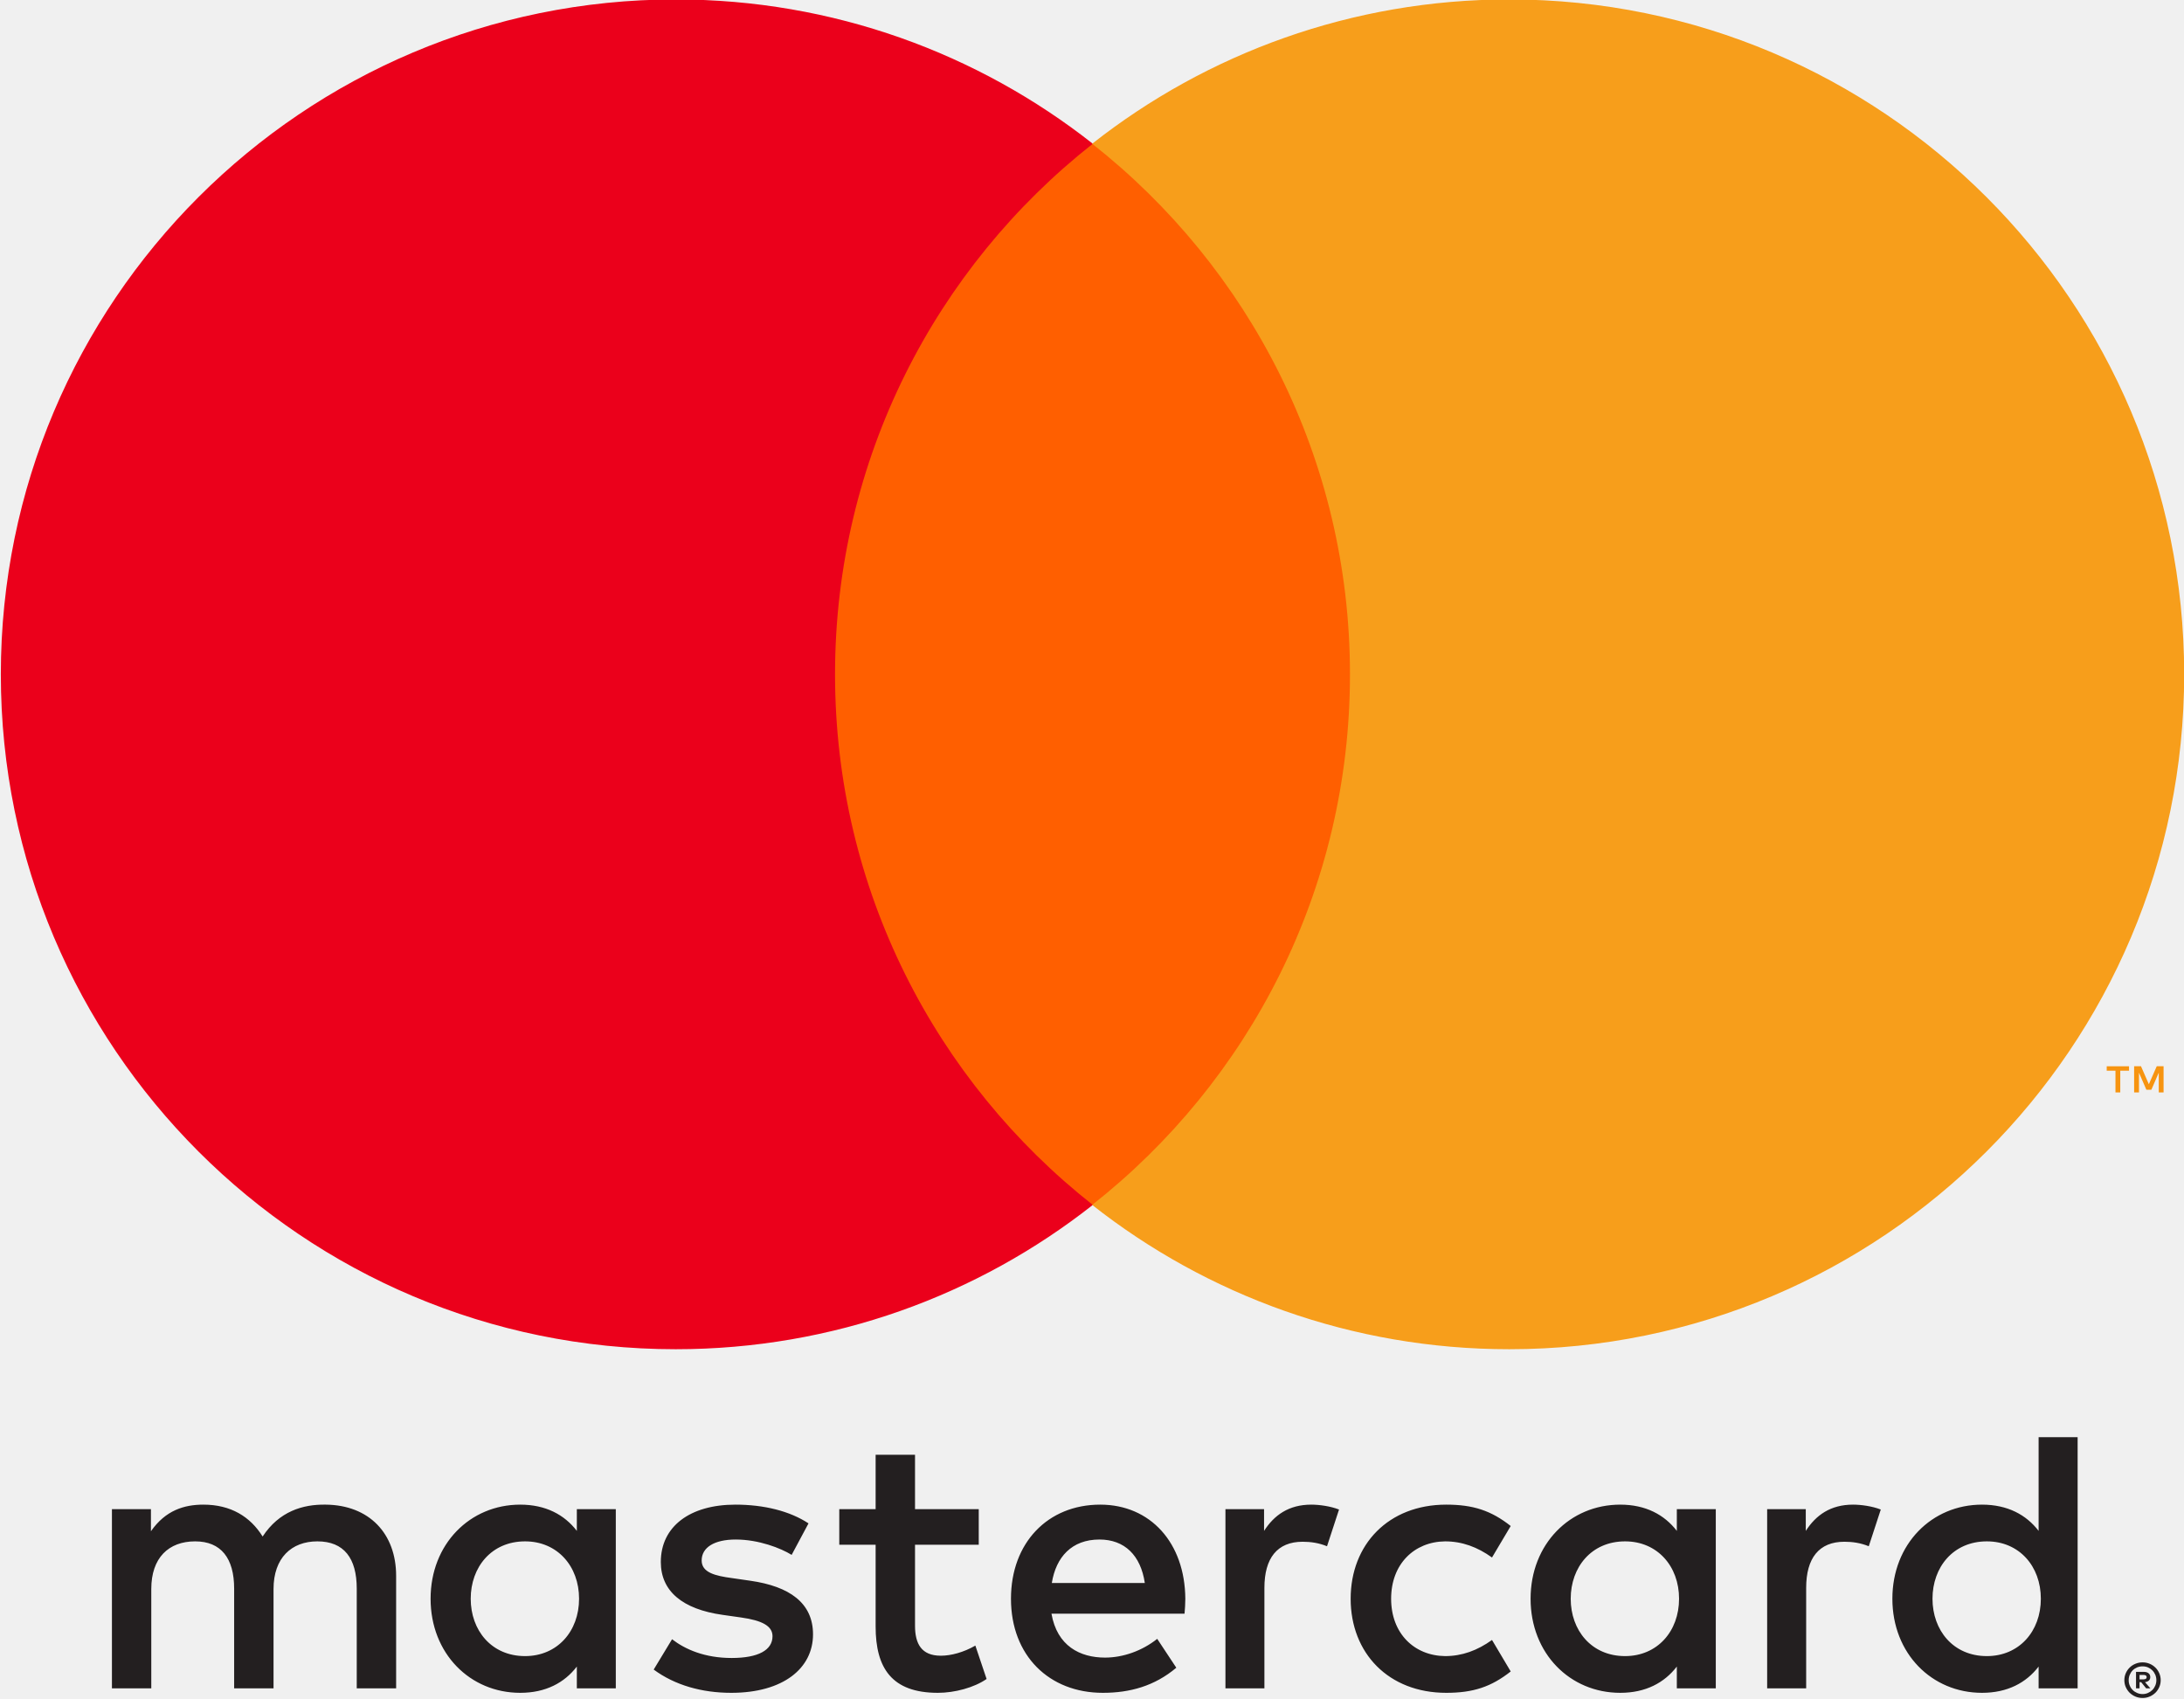
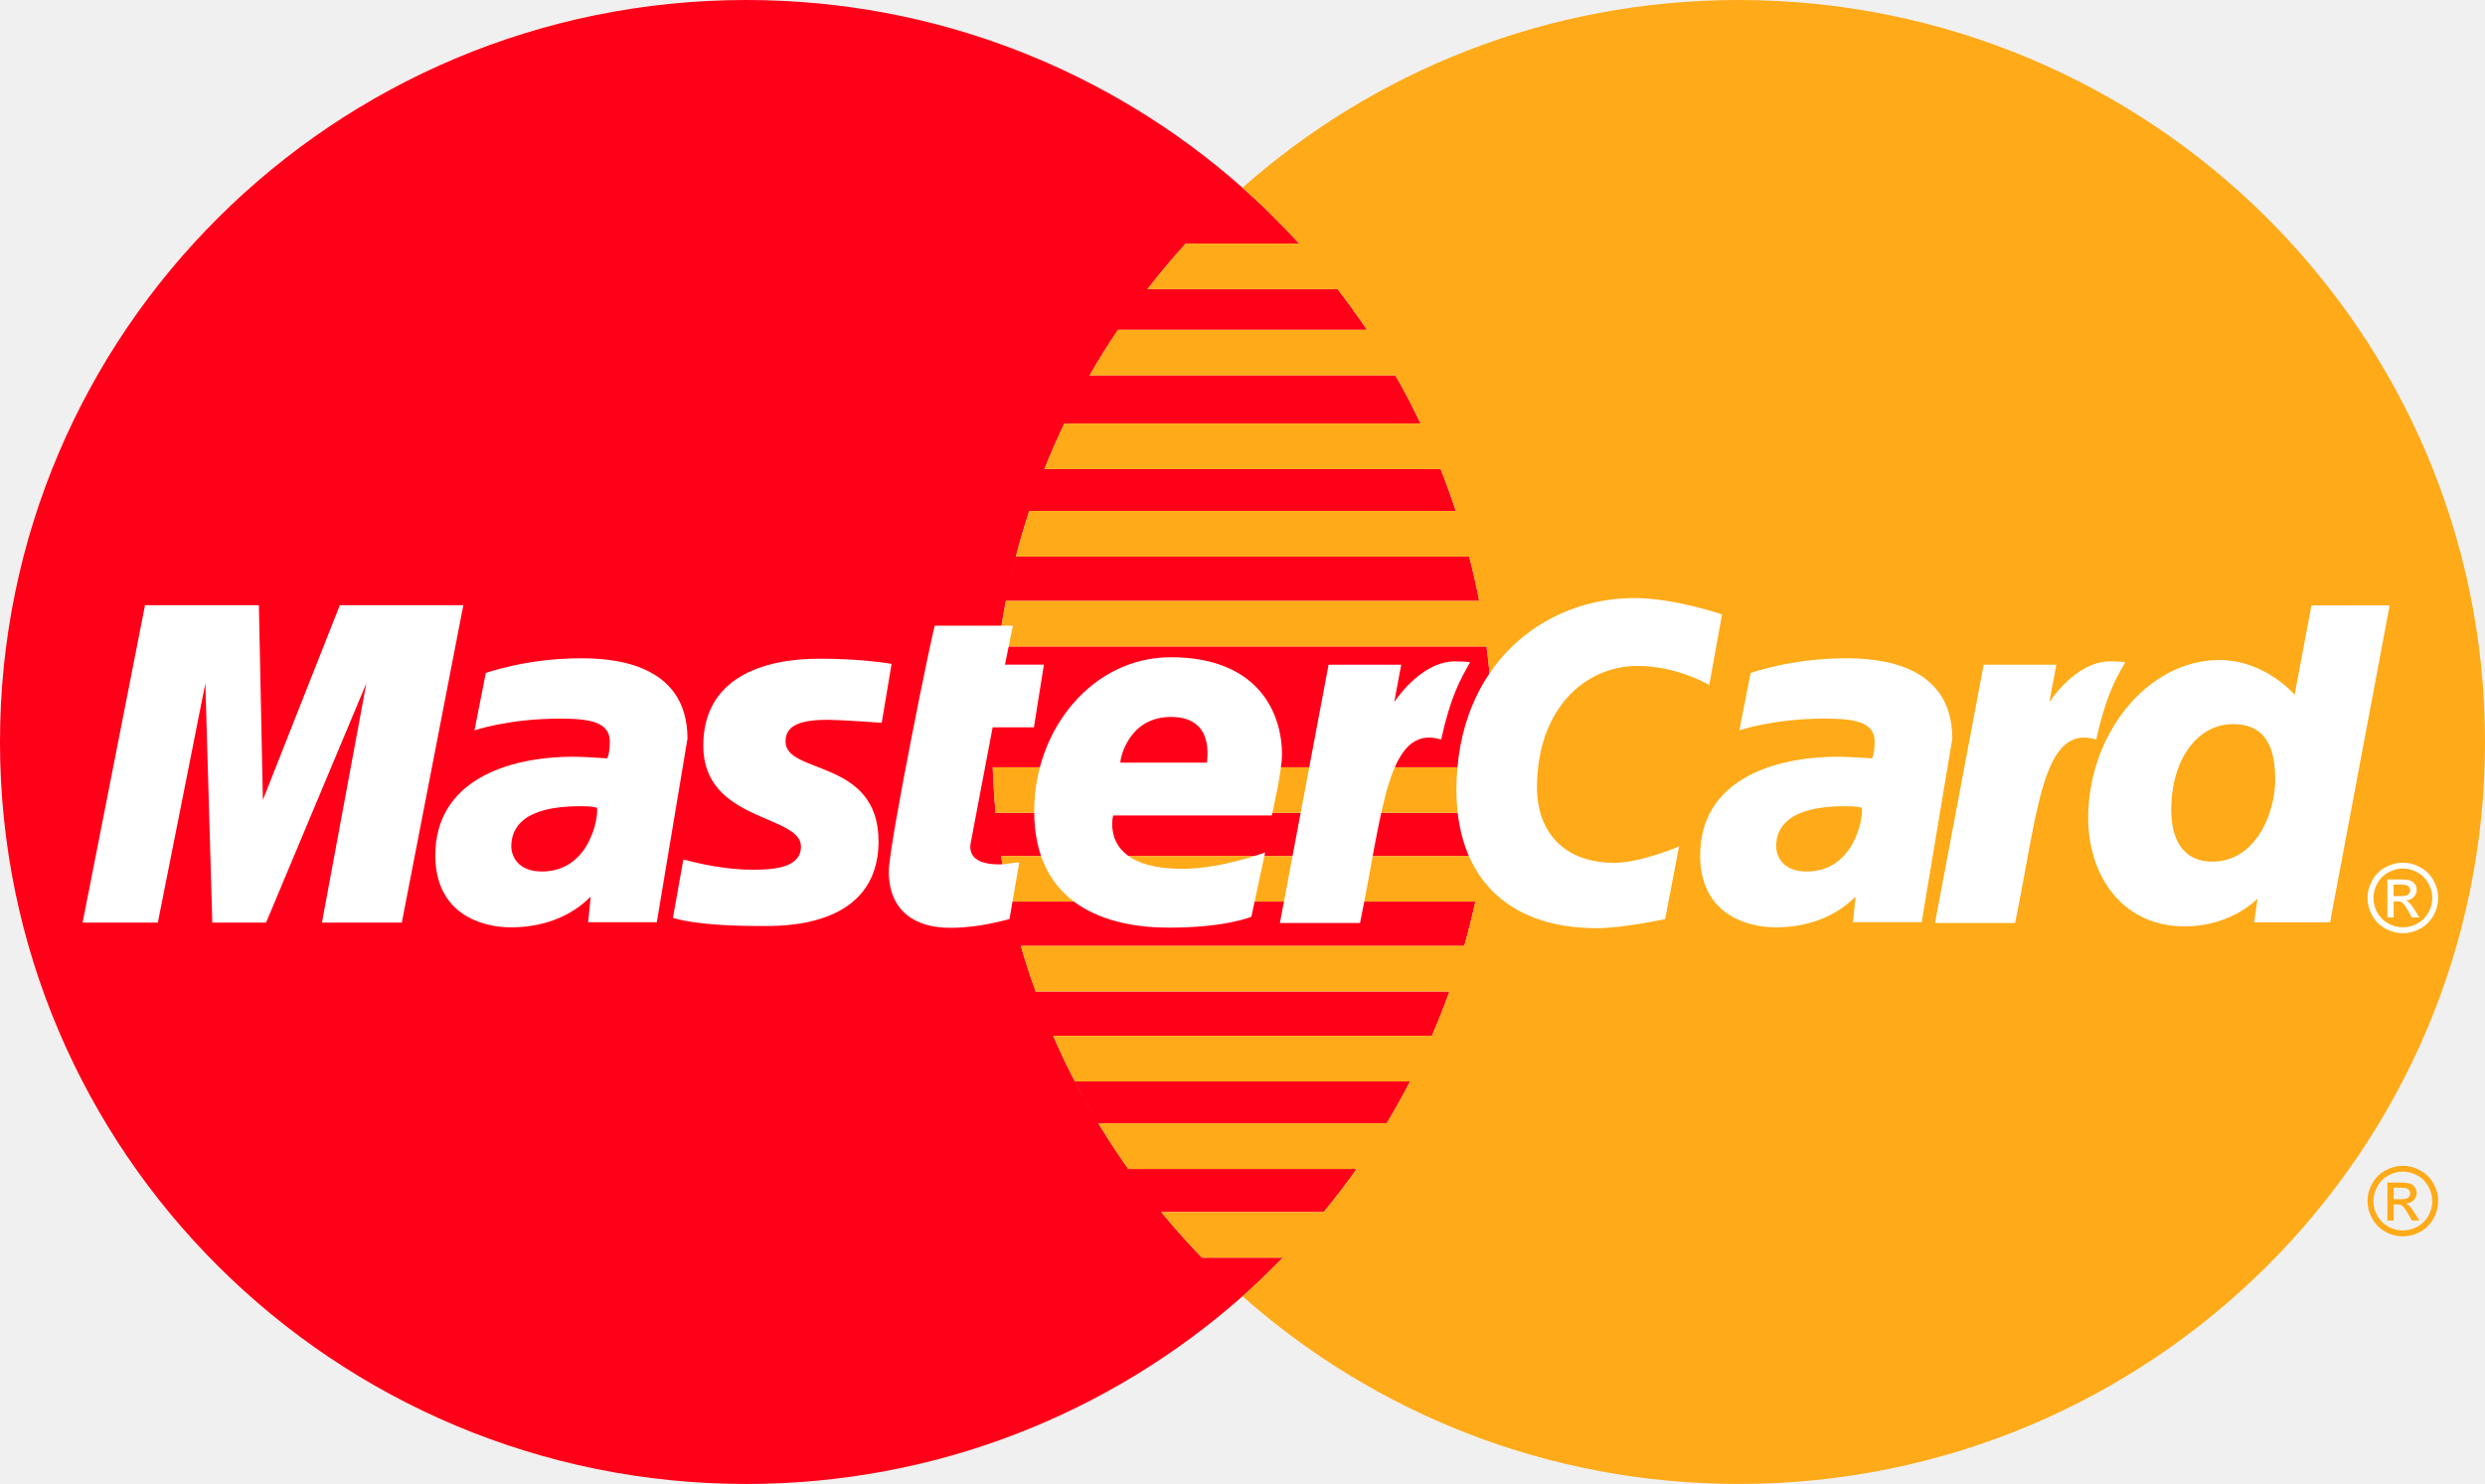
- <svg xmlns="http://www.w3.org/2000/svg" width="200" height="155.58" version="1.1">
-   <g transform="translate(1565.7 -1106.8)">
-     <g transform="matrix(3.1437 0 0 3.1437 -4835.7 -1027.6)">
-       <g transform="matrix(1.25 0 0 -1.25 1102.5 727.74)">
-         <path d="m0 0v-0.103h0.095c0.021 0 0.039 5e-3 0.052 0.013 0.012 8e-3 0.019 0.022 0.019 0.039s-7e-3 0.03-0.019 0.038c-0.013 9e-3 -0.031 0.013-0.052 0.013zm0.096 0.072c0.049 0 0.087-0.011 0.114-0.033s0.04-0.052 0.04-0.09c0-0.032-0.01-0.058-0.032-0.079-0.021-0.02-0.051-0.033-0.091-0.038l0.126-0.145h-0.098l-0.117 0.144h-0.038v-0.144h-0.082v0.385zm-0.025-0.518c0.045 0 0.087 9e-3 0.125 0.026 0.039 0.017 0.073 0.04 0.102 0.069s0.052 0.063 0.069 0.103c0.016 0.039 0.025 0.081 0.025 0.126s-9e-3 0.087-0.025 0.126c-0.017 0.039-0.04 0.074-0.069 0.103s-0.063 0.052-0.102 0.069c-0.038 0.016-0.08 0.024-0.125 0.024s-0.088-8e-3 -0.127-0.024c-0.04-0.017-0.075-0.04-0.104-0.069s-0.052-0.064-0.068-0.103c-0.017-0.039-0.025-0.081-0.025-0.126s8e-3 -0.087 0.025-0.126c0.016-0.04 0.039-0.074 0.068-0.103s0.064-0.052 0.104-0.069c0.039-0.017 0.082-0.026 0.127-0.026m0 0.739c0.059 0 0.113-0.011 0.165-0.033 0.051-0.021 0.095-0.051 0.134-0.089 0.038-0.037 0.068-0.081 0.09-0.132 0.022-0.05 0.033-0.104 0.033-0.161s-0.011-0.111-0.033-0.161-0.052-0.094-0.09-0.132c-0.039-0.037-0.083-0.067-0.134-0.089-0.052-0.022-0.106-0.033-0.165-0.033-0.06 0-0.115 0.011-0.167 0.033s-0.097 0.052-0.135 0.089c-0.038 0.038-0.068 0.082-0.09 0.132s-0.033 0.104-0.033 0.161 0.011 0.111 0.033 0.161c0.022 0.051 0.052 0.095 0.09 0.132 0.038 0.038 0.083 0.068 0.135 0.089 0.052 0.022 0.107 0.033 0.167 0.033m-38.961 1.483c0 0.734 0.481 1.337 1.267 1.337 0.751 0 1.258-0.577 1.258-1.337s-0.507-1.337-1.258-1.337c-0.786 0-1.267 0.603-1.267 1.337m3.381 0v2.088h-0.908v-0.507c-0.288 0.376-0.725 0.612-1.319 0.612-1.171 0-2.089-0.918-2.089-2.193 0-1.276 0.918-2.193 2.089-2.193 0.594 0 1.031 0.236 1.319 0.612v-0.507h0.908zm30.684 0c0 0.734 0.481 1.337 1.267 1.337 0.752 0 1.258-0.577 1.258-1.337s-0.506-1.337-1.258-1.337c-0.786 0-1.267 0.603-1.267 1.337m3.382 0v3.765h-0.909v-2.184c-0.288 0.376-0.725 0.612-1.319 0.612-1.171 0-2.089-0.918-2.089-2.193 0-1.276 0.918-2.193 2.089-2.193 0.594 0 1.031 0.236 1.319 0.612v-0.507h0.909zm-22.795 1.38c0.585 0 0.961-0.367 1.057-1.013h-2.167c0.097 0.603 0.463 1.013 1.11 1.013m0.018 0.813c-1.224 0-2.08-0.891-2.08-2.193 0-1.328 0.891-2.193 2.141-2.193 0.629 0 1.205 0.157 1.712 0.585l-0.445 0.673c-0.35-0.279-0.796-0.437-1.215-0.437-0.585 0-1.118 0.271-1.249 1.023h3.101c9e-3 0.113 0.018 0.227 0.018 0.349-9e-3 1.302-0.813 2.193-1.983 2.193m10.964-2.193c0 0.734 0.481 1.337 1.267 1.337 0.751 0 1.258-0.577 1.258-1.337s-0.507-1.337-1.258-1.337c-0.786 0-1.267 0.603-1.267 1.337m3.381 0v2.088h-0.908v-0.507c-0.289 0.376-0.725 0.612-1.319 0.612-1.171 0-2.089-0.918-2.089-2.193 0-1.276 0.918-2.193 2.089-2.193 0.594 0 1.03 0.236 1.319 0.612v-0.507h0.908zm-8.509 0c0-1.267 0.882-2.193 2.228-2.193 0.629 0 1.048 0.14 1.502 0.498l-0.436 0.734c-0.341-0.245-0.699-0.376-1.093-0.376-0.725 9e-3 -1.258 0.533-1.258 1.337s0.533 1.328 1.258 1.337c0.394 0 0.752-0.131 1.093-0.376l0.436 0.734c-0.454 0.358-0.873 0.498-1.502 0.498-1.346 0-2.228-0.926-2.228-2.193m11.707 2.193c-0.524 0-0.865-0.245-1.101-0.612v0.507h-0.9v-4.176h0.909v2.341c0 0.691 0.297 1.075 0.891 1.075 0.184 0 0.376-0.026 0.568-0.105l0.28 0.856c-0.201 0.079-0.463 0.114-0.647 0.114m-24.341-0.437c-0.437 0.288-1.039 0.437-1.703 0.437-1.058 0-1.739-0.507-1.739-1.337 0-0.681 0.507-1.101 1.441-1.232l0.429-0.061c0.498-0.07 0.733-0.201 0.733-0.437 0-0.323-0.332-0.507-0.952-0.507-0.629 0-1.083 0.201-1.389 0.437l-0.428-0.707c0.498-0.367 1.127-0.542 1.808-0.542 1.206 0 1.905 0.568 1.905 1.363 0 0.734-0.55 1.118-1.459 1.249l-0.428 0.062c-0.393 0.052-0.708 0.13-0.708 0.41 0 0.306 0.297 0.489 0.795 0.489 0.533 0 1.049-0.201 1.302-0.358zm11.716 0.437c-0.524 0-0.865-0.245-1.1-0.612v0.507h-0.9v-4.176h0.908v2.341c0 0.691 0.297 1.075 0.891 1.075 0.184 0 0.376-0.026 0.568-0.105l0.28 0.856c-0.201 0.079-0.463 0.114-0.647 0.114m-7.749-0.105h-1.485v1.267h-0.918v-1.267h-0.847v-0.83h0.847v-1.905c0-0.969 0.376-1.546 1.45-1.546 0.394 0 0.848 0.122 1.136 0.323l-0.262 0.778c-0.271-0.157-0.568-0.236-0.804-0.236-0.454 0-0.602 0.28-0.602 0.699v1.887h1.485zm-13.577-4.176v2.621c0 0.987-0.629 1.651-1.643 1.66-0.533 9e-3 -1.083-0.157-1.468-0.743-0.288 0.463-0.742 0.743-1.38 0.743-0.446 0-0.882-0.131-1.223-0.62v0.515h-0.909v-4.176h0.917v2.315c0 0.725 0.402 1.11 1.023 1.11 0.603 0 0.908-0.393 0.908-1.101v-2.324h0.918v2.315c0 0.725 0.419 1.11 1.022 1.11 0.62 0 0.917-0.393 0.917-1.101v-2.324z" fill="#231f20" />
+ <svg xmlns="http://www.w3.org/2000/svg" id="svg2985" version="1.1" width="1025.219" height="612.25">
+   <defs id="defs2989" />
+   <g id="g3478" transform="translate(-21.53125,-20.125)">
+     <g id="g3456">
+       <g id="g3159">
+         <path id="path3086" d="m 329.438,20.125 c -170.062,0 -307.906,137.055 -307.906,306.125 0,169.07 137.844,306.125 307.906,306.125 78.576,0 150.282,-29.28 204.688,-77.438 4.326,-3.829 8.529,-7.782 12.625,-11.844 1.365,-1.354 2.722,-2.714 4.062,-4.094 l -33.375,0 c 1.341,1.38 2.697,2.74 4.062,4.094 -1.364,-1.351 -2.724,-2.718 -4.062,-4.094 -5.874,-6.04 -11.482,-12.31 -16.844,-18.812 -1.183,-1.435 -2.374,-2.887 -3.531,-4.344 1.159,1.461 2.345,2.904 3.531,4.344 l 67.031,0 c 4.745,-5.76 9.303,-11.683 13.625,-17.781 l -94.25,0 c 2.16,3.049 4.36,6.068 6.625,9.031 -2.271,-2.967 -4.462,-5.981 -6.625,-9.031 -5.28,-7.447 -10.236,-15.147 -14.844,-23.062 -5.972,-10.258 -11.361,-20.877 -16.125,-31.844 -1.308,-3.012 -2.568,-6.033 -3.781,-9.094 -1.205,-3.042 -2.359,-6.13 -3.469,-9.219 -2.22,-6.182 -4.27,-12.454 -6.094,-18.812 l 182.906,0 c 1.726,-6.016 3.266,-12.12 4.625,-18.281 l -192.156,0 c 1.019,4.621 2.15,9.206 3.375,13.75 -1.228,-4.545 -2.355,-9.125 -3.375,-13.75 -2.003,-9.086 -3.61,-18.319 -4.781,-27.688 -0.12,-0.964 -0.232,-1.94 -0.344,-2.906 0.114,0.974 0.22,1.935 0.344,2.906 0.377,2.967 0.793,5.93 1.25,8.875 l 199.219,0 c 0.914,-5.891 1.679,-11.815 2.25,-17.812 l -203.719,0 c -0.59,-6.203 -0.975,-12.476 -1.188,-18.781 -0.059,-1.736 -0.096,-3.476 -0.125,-5.219 -0.029,-1.738 -0.062,-3.474 -0.062,-5.219 0,1.747 0.03,3.48 0.062,5.219 0.032,1.739 0.067,3.486 0.125,5.219 l 206.094,0 c 0.052,-1.547 0.093,-3.105 0.125,-4.656 0.003,-0.188 -0.003,-0.376 0,-0.562 9.8e-4,-0.062 -10e-4,-0.125 0,-0.188 0.03,-1.677 0.062,-3.347 0.062,-5.031 0,-2.845 -0.045,-5.673 -0.125,-8.5 -0.294,-10.44 -1.121,-20.757 -2.438,-30.906 l -201.344,0 c -0.836,6.448 -1.475,12.961 -1.906,19.531 -0.108,1.643 -0.2,3.288 -0.281,4.938 -0.068,1.37 -0.138,2.751 -0.188,4.125 0.048,-1.378 0.121,-2.752 0.188,-4.125 0.08,-1.651 0.175,-3.294 0.281,-4.938 1.253,-19.423 4.334,-38.356 9.062,-56.625 1.645,-6.357 3.493,-12.623 5.531,-18.812 0.482,-1.462 0.966,-2.922 1.469,-4.375 0.498,-1.439 1.012,-2.883 1.531,-4.312 -0.52,1.441 -1.032,2.862 -1.531,4.312 -0.5,1.45 -0.988,2.917 -1.469,4.375 l 175.969,0 c -1.922,-5.833 -3.991,-11.608 -6.25,-17.281 l -163.469,0 c -0.565,1.418 -1.115,2.851 -1.656,4.281 0.544,-1.43 1.091,-2.862 1.656,-4.281 2.543,-6.388 5.296,-12.643 8.25,-18.812 0.805,-1.681 1.634,-3.367 2.469,-5.031 0.843,-1.679 1.69,-3.338 2.562,-5 -0.867,1.654 -1.725,3.329 -2.562,5 -0.838,1.671 -1.66,3.343 -2.469,5.031 l 146.969,0 c -1.096,-2.289 -2.225,-4.555 -3.375,-6.812 -0.545,-1.069 -1.067,-2.126 -1.625,-3.188 -0.143,-0.273 -0.294,-0.54 -0.438,-0.812 -0.165,-0.312 -0.334,-0.625 -0.5,-0.938 -0.825,-1.549 -1.649,-3.092 -2.5,-4.625 -0.645,-1.162 -1.308,-2.316 -1.969,-3.469 l -126.156,0 c 3.677,-6.42 7.598,-12.693 11.719,-18.812 0.968,-1.438 1.945,-2.86 2.938,-4.281 0.985,-1.41 1.992,-2.826 3,-4.219 2.026,-2.8 4.069,-5.553 6.188,-8.281 5.019,-6.466 10.299,-12.74 15.812,-18.781 l 46.812,0 c -1.847,-2.023 -3.726,-4.026 -5.625,-6 C 546.209,108.704 540.283,103.014 534.125,97.562 479.72,49.405 408.013,20.125 329.438,20.125 z m 165.469,119.281 c -2.115,2.724 -4.167,5.483 -6.188,8.281 -1.01,1.399 -2.013,2.803 -3,4.219 -0.987,1.416 -1.973,2.849 -2.938,4.281 l 102.688,0 c -3.86,-5.73 -7.895,-11.334 -12.125,-16.781 l -78.438,0 z M 440.625,249.75 c -1.559,6.022 -2.93,12.123 -4.125,18.281 l 195.281,0 c -1.195,-6.158 -2.566,-12.259 -4.125,-18.281 l -187.031,0 z m 8.156,179.438 c 1.113,3.1 2.261,6.167 3.469,9.219 1.208,3.052 2.477,6.089 3.781,9.094 l 156.219,0 c 2.61,-6.009 5.023,-12.112 7.25,-18.312 l -170.719,0 z m 23.375,50.156 c 0.83,1.426 1.679,2.838 2.531,4.25 l 118.906,0 c 3.41,-5.648 6.641,-11.404 9.688,-17.281 l -138.281,0 c 2.284,4.408 4.666,8.754 7.156,13.031 z m 89.875,-353.688 c 0.743,0.85 1.485,1.704 2.219,2.562 -0.733,-0.858 -1.477,-1.713 -2.219,-2.562 z m 26.281,34.781 c 0.594,0.915 1.196,1.828 1.781,2.75 -0.586,-0.924 -1.185,-1.832 -1.781,-2.75 z m 4.25,6.75 c 0.547,0.892 1.087,1.79 1.625,2.688 -0.537,-0.897 -1.079,-1.796 -1.625,-2.688 z m 16.938,31.625 c 0.559,1.212 1.113,2.435 1.656,3.656 -0.544,-1.222 -1.097,-2.443 -1.656,-3.656 z m -8.969,272.719 c -0.359,0.66 -0.73,1.312 -1.094,1.969 0.363,-0.656 0.735,-1.309 1.094,-1.969 z m -10.625,18.031 c -0.53,0.833 -1.056,1.672 -1.594,2.5 0.538,-0.828 1.064,-1.666 1.594,-2.5 z M 564.25,524.281 c -0.733,0.858 -1.476,1.712 -2.219,2.562 0.742,-0.849 1.486,-1.705 2.219,-2.562 z m -4.844,5.531 c -0.882,0.984 -1.762,1.965 -2.656,2.938 0.893,-0.971 1.775,-1.955 2.656,-2.938 z m -6.031,6.562 c -0.681,0.717 -1.375,1.415 -2.062,2.125 0.687,-0.71 1.382,-1.409 2.062,-2.125 z" style="fill:#ff0018;fill-opacity:1;fill-rule:evenodd;stroke:none" />
+         <path id="path3155" d="m 738.844,20.125 c -78.576,0 -150.282,29.28 -204.688,77.438 8.205,7.264 15.993,14.975 23.375,23.062 l -46.812,0 c -5.51,6.039 -10.764,12.318 -15.781,18.781 l 78.406,0 c 4.23,5.448 8.265,11.052 12.125,16.781 l -102.688,0 c -4.121,6.12 -8.041,12.391 -11.719,18.812 l 126.156,0 c 3.707,6.469 7.172,13.091 10.406,19.844 l -146.969,0 c -2.949,6.159 -5.711,12.435 -8.25,18.812 l 163.469,0 c 2.259,5.673 4.328,11.448 6.25,17.281 l -175.969,0 c -3.968,12.051 -7.204,24.436 -9.656,37.094 1.195,-6.158 2.566,-12.259 4.125,-18.281 l 187.031,0 c 1.559,6.022 2.93,12.124 4.125,18.281 l -195.281,0 c -1.509,7.791 -2.722,15.667 -3.625,23.656 0.184,-1.62 0.385,-3.232 0.594,-4.844 l 201.344,0 c 1.673,12.897 2.562,26.053 2.562,39.406 0,3.495 -0.071,6.971 -0.188,10.438 l -206.094,0 c 0.213,6.318 0.626,12.566 1.219,18.781 l 203.688,0 c -0.571,5.997 -1.336,11.921 -2.25,17.812 l -199.219,0 c 0.984,6.344 2.162,12.603 3.531,18.812 l 192.156,0 c -1.359,6.161 -2.899,12.266 -4.625,18.281 l -182.906,0 c 1.826,6.364 3.872,12.625 6.094,18.812 l 170.719,0 c -2.227,6.201 -4.64,12.303 -7.25,18.312 l -156.219,0 c 5.425,12.487 11.674,24.534 18.656,36.094 -3.408,-5.648 -6.642,-11.404 -9.688,-17.281 l 138.281,0 c -3.047,5.877 -6.277,11.633 -9.688,17.281 l -118.906,0 c 3.879,6.422 7.984,12.708 12.312,18.812 l 94.25,0 c -4.322,6.098 -8.88,12.021 -13.625,17.781 l -67.031,0 c 5.356,6.495 10.977,12.78 16.844,18.812 l 33.375,0 c -5.357,5.514 -10.895,10.837 -16.656,15.938 54.405,48.157 126.112,77.438 204.688,77.438 C 908.906,632.375 1046.75,495.32 1046.75,326.25 1046.75,157.18 908.906,20.125 738.844,20.125 z M 487,502.406 c 1.079,1.522 2.175,3.03 3.281,4.531 -1.106,-1.503 -2.201,-3.007 -3.281,-4.531 z M 456.031,447.5 c -2.609,-6.009 -5.024,-12.112 -7.25,-18.312 2.227,6.201 4.639,12.303 7.25,18.312 z m -24.938,-110.812 c -0.058,-1.733 -0.093,-3.48 -0.125,-5.219 0.029,1.737 0.067,3.489 0.125,5.219 z m -0.125,-5.219 c -0.032,-1.739 -0.062,-3.471 -0.062,-5.219 0,1.747 0.033,3.478 0.062,5.219 z M 432.875,291.688 c -0.367,3.245 -0.674,6.506 -0.938,9.781 0.268,-3.271 0.569,-6.541 0.938,-9.781 z m -0.938,9.781 c -0.101,1.256 -0.195,2.521 -0.281,3.781 0.088,-1.264 0.178,-2.521 0.281,-3.781 z m 14.219,-70.531 c 0.48,-1.458 0.969,-2.925 1.469,-4.375 -0.503,1.452 -0.987,2.913 -1.469,4.375 z m 6.25,-17.281 c -0.462,1.16 -0.896,2.333 -1.344,3.5 0.446,-1.166 0.883,-2.342 1.344,-3.5 z m 30.375,-57.469 c 0.965,-1.432 1.95,-2.865 2.938,-4.281 -0.99,1.418 -1.971,2.846 -2.938,4.281 z m 2.938,-4.281 c 0.987,-1.416 1.99,-2.82 3,-4.219 -1.011,1.397 -2.012,2.804 -3,4.219 z M 465.688,184.812 c -0.787,1.5 -1.549,3.017 -2.312,4.531 0.761,-1.512 1.527,-3.034 2.312,-4.531 z m -15.156,33.719 c -0.468,1.236 -0.923,2.475 -1.375,3.719 0.448,-1.243 0.91,-2.484 1.375,-3.719 z m -19.25,92.781 c -0.076,1.573 -0.167,3.14 -0.219,4.719 0.053,-1.573 0.141,-3.152 0.219,-4.719 z m 2,53.094 c 0.119,0.949 0.248,1.897 0.375,2.844 -0.129,-0.948 -0.254,-1.893 -0.375,-2.844 z m 4.812,27.844 c 0.33,1.494 0.679,2.983 1.031,4.469 -0.35,-1.481 -0.702,-2.98 -1.031,-4.469 z m 2.156,9.031 c 0.37,1.459 0.734,2.924 1.125,4.375 -0.39,-1.452 -0.756,-2.915 -1.125,-4.375 z M 517.812,539.375 c 1.22,1.251 2.446,2.489 3.688,3.719 -1.24,-1.23 -2.468,-2.468 -3.688,-3.719 z" style="fill:#ffaa18;fill-opacity:1;fill-rule:evenodd;stroke:none" />
      </g>
-       <g transform="matrix(1.25 0 0 -1.25 1103.2 710.77)">
-         <path d="m0 0v0.61h-0.159l-0.184-0.419-0.183 0.419h-0.16v-0.61h0.113v0.46l0.172-0.397h0.117l0.172 0.398v-0.461zm-1.009 0v0.506h0.204v0.103h-0.52v-0.103h0.204v-0.506z" fill="#f79410" />
+       <g id="g3442">
+         <path d="m 1012.874,501.094 c 2.434,0 4.833,0.625 7.146,1.896 2.333,1.23 4.147,3.039 5.448,5.382 1.306,2.328 1.946,4.752 1.946,7.288 0,2.506 -0.64,4.925 -1.926,7.237 -1.276,2.312 -3.07,4.127 -5.382,5.403 -2.307,1.271 -4.727,1.911 -7.237,1.911 -2.531,0 -4.95,-0.64 -7.263,-1.911 -2.307,-1.286 -4.096,-3.09 -5.377,-5.403 -1.301,-2.312 -1.936,-4.732 -1.936,-7.237 0,-2.536 0.645,-4.96 1.952,-7.288 1.311,-2.343 3.131,-4.142 5.453,-5.382 2.343,-1.271 4.742,-1.896 7.176,-1.896 m 0,2.399 c -2.038,0 -4.03,0.529 -5.977,1.591 -1.942,1.037 -3.451,2.536 -4.544,4.498 -1.088,1.936 -1.637,3.964 -1.637,6.068 0,2.104 0.528,4.117 1.591,6.038 1.083,1.916 2.587,3.42 4.528,4.503 1.921,1.057 3.929,1.591 6.038,1.591 2.094,0 4.117,-0.534 6.038,-1.591 1.921,-1.083 3.426,-2.587 4.493,-4.503 1.072,-1.936 1.596,-3.934 1.596,-6.038 0,-2.104 -0.544,-4.132 -1.631,-6.068 -1.083,-1.962 -2.592,-3.461 -4.544,-4.498 -1.931,-1.057 -3.908,-1.591 -5.952,-1.591 m -6.378,20.208 v -15.669 h 5.392 c 1.835,0 3.176,0.147 3.99,0.447 0.823,0.28 1.469,0.783 1.972,1.509 0.493,0.722 0.742,1.479 0.742,2.292 0,1.144 -0.417,2.145 -1.24,2.988 -0.803,0.844 -1.886,1.332 -3.238,1.423 0.539,0.234 0.986,0.513 1.332,0.828 0.625,0.62 1.398,1.657 2.312,3.105 l 1.916,3.07 h -3.095 l -1.377,-2.465 c -1.098,-1.947 -1.977,-3.156 -2.648,-3.649 -0.463,-0.361 -1.139,-0.539 -2.028,-0.539 h -1.479 v 6.663 l -2.551,-0.005 m 2.531,-8.818 h 3.07 c 1.469,0 2.46,-0.219 2.988,-0.656 0.534,-0.427 0.813,-1.011 0.813,-1.738 0,-0.463 -0.127,-0.879 -0.381,-1.23 -0.259,-0.376 -0.62,-0.645 -1.083,-0.834 -0.463,-0.178 -1.291,-0.269 -2.531,-0.269 h -2.872 v 4.727" style="fill:#ffaa18;fill-opacity:1" id="text9407" />
      </g>
-       <path d="m1080.6 714.05h-17.202v-30.915h17.202z" fill="#ff5f00" />
-       <g transform="matrix(1.25 0 0 -1.25 1064.5 698.59)">
-         <path d="m0 0c0 5.017 2.349 9.486 6.007 12.366-2.675 2.106-6.051 3.363-9.72 3.363-8.686 0-15.727-7.042-15.727-15.729s7.041-15.729 15.727-15.729c3.669 0 7.045 1.257 9.72 3.363-3.658 2.88-6.007 7.349-6.007 12.366" fill="#eb001b" />
+     </g>
+     <g id="g3463">
+       <g id="g3340" />
+       <g id="g3445" transform="translate(0,-125.0609)" style="fill:white">
+         <path id="path3447" style="fill:white;fill-opacity:1" d="m 1012.874,501.094 c 2.434,0 4.833,0.625 7.146,1.896 2.333,1.23 4.147,3.039 5.448,5.382 1.306,2.328 1.946,4.752 1.946,7.288 0,2.506 -0.64,4.925 -1.926,7.237 -1.276,2.312 -3.07,4.127 -5.382,5.403 -2.307,1.271 -4.727,1.911 -7.237,1.911 -2.531,0 -4.95,-0.64 -7.263,-1.911 -2.307,-1.286 -4.096,-3.09 -5.377,-5.403 -1.301,-2.312 -1.936,-4.732 -1.936,-7.237 0,-2.536 0.645,-4.96 1.952,-7.288 1.311,-2.343 3.131,-4.142 5.453,-5.382 2.343,-1.271 4.742,-1.896 7.176,-1.896 m 0,2.399 c -2.038,0 -4.03,0.529 -5.977,1.591 -1.942,1.037 -3.451,2.536 -4.544,4.498 -1.088,1.936 -1.637,3.964 -1.637,6.068 0,2.104 0.528,4.117 1.591,6.038 1.083,1.916 2.587,3.42 4.528,4.503 1.921,1.057 3.929,1.591 6.038,1.591 2.094,0 4.117,-0.534 6.038,-1.591 1.921,-1.083 3.426,-2.587 4.493,-4.503 1.072,-1.936 1.596,-3.934 1.596,-6.038 0,-2.104 -0.544,-4.132 -1.631,-6.068 -1.083,-1.962 -2.592,-3.461 -4.544,-4.498 -1.931,-1.057 -3.908,-1.591 -5.952,-1.591 m -6.378,20.208 v -15.669 h 5.392 c 1.835,0 3.176,0.147 3.99,0.447 0.823,0.28 1.469,0.783 1.972,1.509 0.493,0.722 0.742,1.479 0.742,2.292 0,1.144 -0.417,2.145 -1.24,2.988 -0.803,0.844 -1.886,1.332 -3.238,1.423 0.539,0.234 0.986,0.513 1.332,0.828 0.625,0.62 1.398,1.657 2.312,3.105 l 1.916,3.07 h -3.095 l -1.377,-2.465 c -1.098,-1.947 -1.977,-3.156 -2.648,-3.649 -0.463,-0.361 -1.139,-0.539 -2.028,-0.539 h -1.479 v 6.663 l -2.551,-0.005 m 2.531,-8.818 h 3.07 c 1.469,0 2.46,-0.219 2.988,-0.656 0.534,-0.427 0.813,-1.011 0.813,-1.738 0,-0.463 -0.127,-0.879 -0.381,-1.23 -0.259,-0.376 -0.62,-0.645 -1.083,-0.834 -0.463,-0.178 -1.291,-0.269 -2.531,-0.269 h -2.872 v 4.727" />
      </g>
-       <g transform="matrix(1.25 0 0 -1.25 1103.8 698.59)">
-         <path d="m0 0c0-8.687-7.041-15.729-15.727-15.729-3.669 0-7.045 1.257-9.721 3.363 3.659 2.88 6.008 7.349 6.008 12.366s-2.349 9.486-6.008 12.366c2.676 2.106 6.052 3.363 9.721 3.363 8.686 0 15.727-7.042 15.727-15.729" fill="#f79e1b" />
+     </g>
+   </g>
+   <g transform="matrix(3.412214,0,0,2.914752,-1.300785,49.65298)" id="layer1">
+     <g id="g10305" />
+     <g id="g16480">
+       <g id="g13802" transform="translate(-13.74405,15.9939)">
+         <g id="use14699" transform="translate(845.3001,0)" />
+       </g>
+       <g id="g10289">
+         <path id="path4157" style="fill:#ffffff" d="m 122.434,113.059 1.181,-8.019 c -0.645,0 -1.594,0.276 -2.431,0.276 -3.284,0 -3.646,-1.746 -3.437,-3.037 l 2.653,-16.362 4.991,0 1.205,-8.87 -4.706,0 0.958,-5.516 -9.434,0 c -0.208,0.208 -5.569,31.023 -5.569,34.775 0,5.555 3.119,8.029 7.517,7.989 3.444,-0.029 6.126,-0.982 7.072,-1.236 z" />
+         <path id="path4155" style="fill:#ffffff" d="m 125.423,97.77 c 0,13.332 8.8,16.5 16.297,16.5 6.92,0 9.965,-1.547 9.965,-1.547 l 1.662,-9.099 c 0,0 -5.264,2.319 -10.018,2.319 -10.13,0 -8.356,-7.553 -8.356,-7.553 l 19.172,0 c 0,0 1.238,-6.113 1.238,-8.604 0,-6.216 -3.094,-13.79 -13.452,-13.79 -9.486,0.002 -16.508,10.223 -16.508,21.774 z m 16.544,-13.325 c 5.324,0 4.342,5.983 4.342,6.467 l -10.474,0 c 0,-0.618 0.99,-6.467 6.132,-6.467 z" />
+         <path id="path4151" style="fill:#ffffff" d="m 201.707,113.055 1.688,-10.285 c 0,0 -4.629,2.321 -7.806,2.321 -6.692,0 -9.376,-5.11 -9.376,-10.6 0,-11.137 5.758,-17.264 12.168,-17.264 4.807,0 8.665,2.699 8.665,2.699 l 1.54,-9.993 c 0,0 -5.721,-2.315 -10.625,-2.315 -10.891,0 -21.486,9.448 -21.486,27.192 0,11.766 5.721,19.537 16.979,19.537 3.183,0.001 8.253,-1.292 8.253,-1.292 z" />
+         <path id="path4149" style="fill:#ffffff" d="m 70.547,76.143 c -6.469,0 -11.428,2.079 -11.428,2.079 l -1.369,8.127 c 0,0 4.093,-1.663 10.28,-1.663 3.513,0 6.083,0.395 6.083,3.25 0,1.734 -0.315,2.374 -0.315,2.374 0,0 -2.771,-0.232 -4.054,-0.232 -8.159,0 -16.73,3.482 -16.73,13.98 0,8.272 5.623,10.17 9.108,10.17 6.656,0 9.525,-4.319 9.678,-4.332 l -0.311,3.605 8.307,0 3.706,-25.981 c 0,-11.022 -9.615,-11.377 -12.955,-11.377 z m 2.021,21.154 c 0.18,1.587 -0.995,9.026 -6.675,9.026 -2.93,0 -3.692,-2.238 -3.692,-3.562 0,-2.582 1.403,-5.682 8.316,-5.682 1.608,0.002 1.78,0.174 2.051,0.218 z" />
+         <path id="path4145" style="fill:#ffffff" d="m 92.331,114.038 c 2.125,0 14.273,0.54 14.273,-11.995 0,-11.719 -11.245,-9.404 -11.245,-14.112 0,-2.344 1.833,-3.082 5.183,-3.082 1.33,0 6.447,0.423 6.447,0.423 l 1.19,-8.33 c 0,0.001 -3.312,-0.741 -8.704,-0.741 -6.979,0 -14.063,2.786 -14.063,12.318 0,10.801 11.812,9.717 11.812,14.267 0,3.037 -3.3,3.284 -5.843,3.284 -4.401,0 -8.364,-1.51 -8.378,-1.438 l -1.258,8.246 c 0.228,0.07 2.672,1.16 10.586,1.16 z" />
+         <path id="path4139" style="fill:#ffffff" d="m 279.852,68.668 -2.035,12.627 c 0,0 -3.551,-4.905 -9.11,-4.905 -8.644,0 -15.849,10.422 -15.849,22.397 0,7.73 3.843,15.304 11.699,15.304 5.651,0 8.784,-3.94 8.784,-3.94 l -0.415,3.365 9.176,0 7.207,-44.863 -9.457,0.015 z m -4.381,24.62 c 0,4.983 -2.467,11.639 -7.582,11.639 -3.395,0 -4.986,-2.85 -4.986,-7.323 0,-7.314 3.285,-12.14 7.43,-12.14 3.396,-0.001 5.138,2.332 5.138,7.824 z" />
+         <path id="path4133" style="fill:#ffffff" d="m 19.466,113.555 5.743,-33.87 0.843,33.87 6.5,0 12.125,-33.87 -5.371,33.87 9.658,0 7.438,-44.923 -14.935,0 -9.301,27.563 -0.484,-27.563 -13.767,0 -7.545,44.923 9.096,0 z" />
+         <path id="path4131" style="fill:#ffffff" d="m 164.818,113.617 c 2.746,-15.616 3.255,-28.296 9.808,-25.975 1.147,-6.044 2.254,-8.382 3.506,-10.94 0,0 -0.587,-0.123 -1.819,-0.123 -4.225,0 -7.355,5.772 -7.355,5.772 l 0.841,-5.301 -8.784,0 -5.885,36.567 9.688,0 z" />
+         <g id="use8523" transform="translate(847.0062,0)">
+           <path id="path4149_1_" style="fill:#ffffff" d="m -623.531,76.143 c -6.469,0 -11.428,2.079 -11.428,2.079 l -1.368,8.127 c 0,0 4.093,-1.663 10.28,-1.663 3.513,0 6.081,0.395 6.081,3.25 0,1.734 -0.313,2.374 -0.313,2.374 0,0 -2.771,-0.232 -4.055,-0.232 -8.158,0 -16.729,3.482 -16.729,13.98 0,8.272 5.622,10.17 9.107,10.17 6.656,0 9.525,-4.319 9.677,-4.332 l -0.309,3.605 c 0,0 8.304,0 8.307,0 l 3.705,-25.981 c 10e-4,-11.022 -9.615,-11.377 -12.955,-11.377 z m 2.024,21.154 c 0.18,1.587 -0.996,9.026 -6.678,9.026 -2.93,0 -3.69,-2.238 -3.69,-3.562 0,-2.582 1.403,-5.682 8.315,-5.682 1.608,0.002 1.779,0.174 2.053,0.218 z" />
+         </g>
+         <g id="use8525" transform="translate(442.2857,0)">
+           <path id="path4131_1_" style="fill:#ffffff" d="m -198.263,113.617 c 2.747,-15.616 3.256,-28.296 9.807,-25.975 1.149,-6.044 2.257,-8.382 3.508,-10.94 0,0 -0.587,-0.123 -1.819,-0.123 -4.225,0 -7.355,5.772 -7.355,5.772 l 0.841,-5.301 -8.784,0 -5.885,36.567 9.687,0 z" />
+         </g>
      </g>
    </g>
  </g>
</svg>
